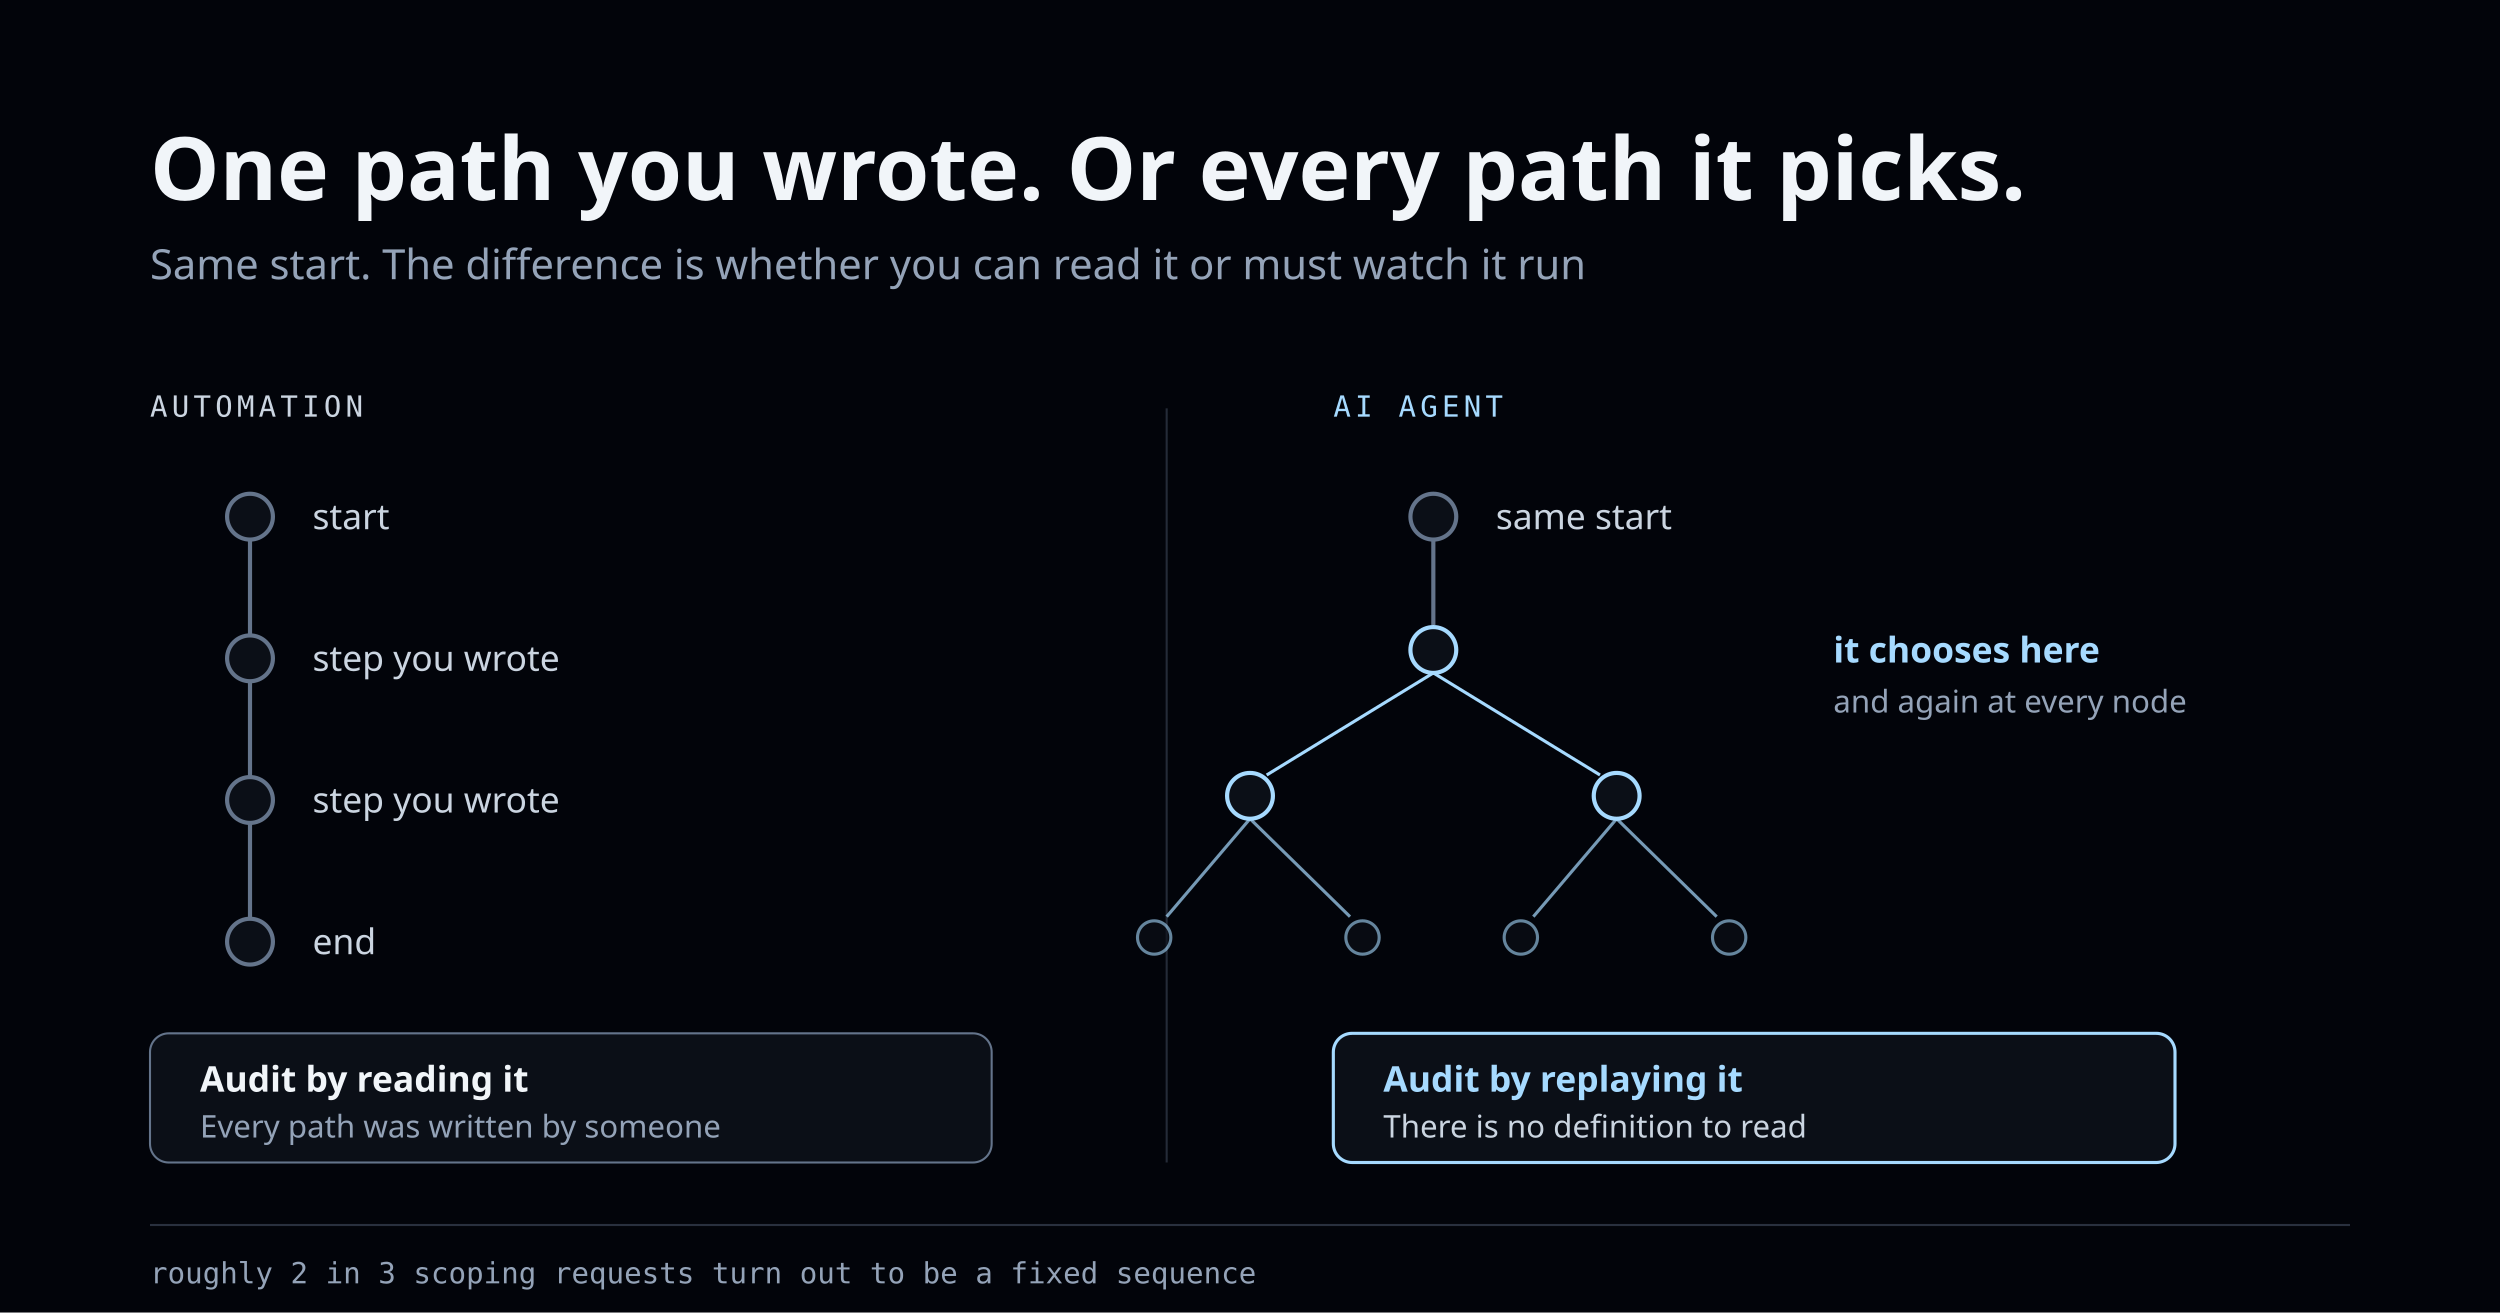
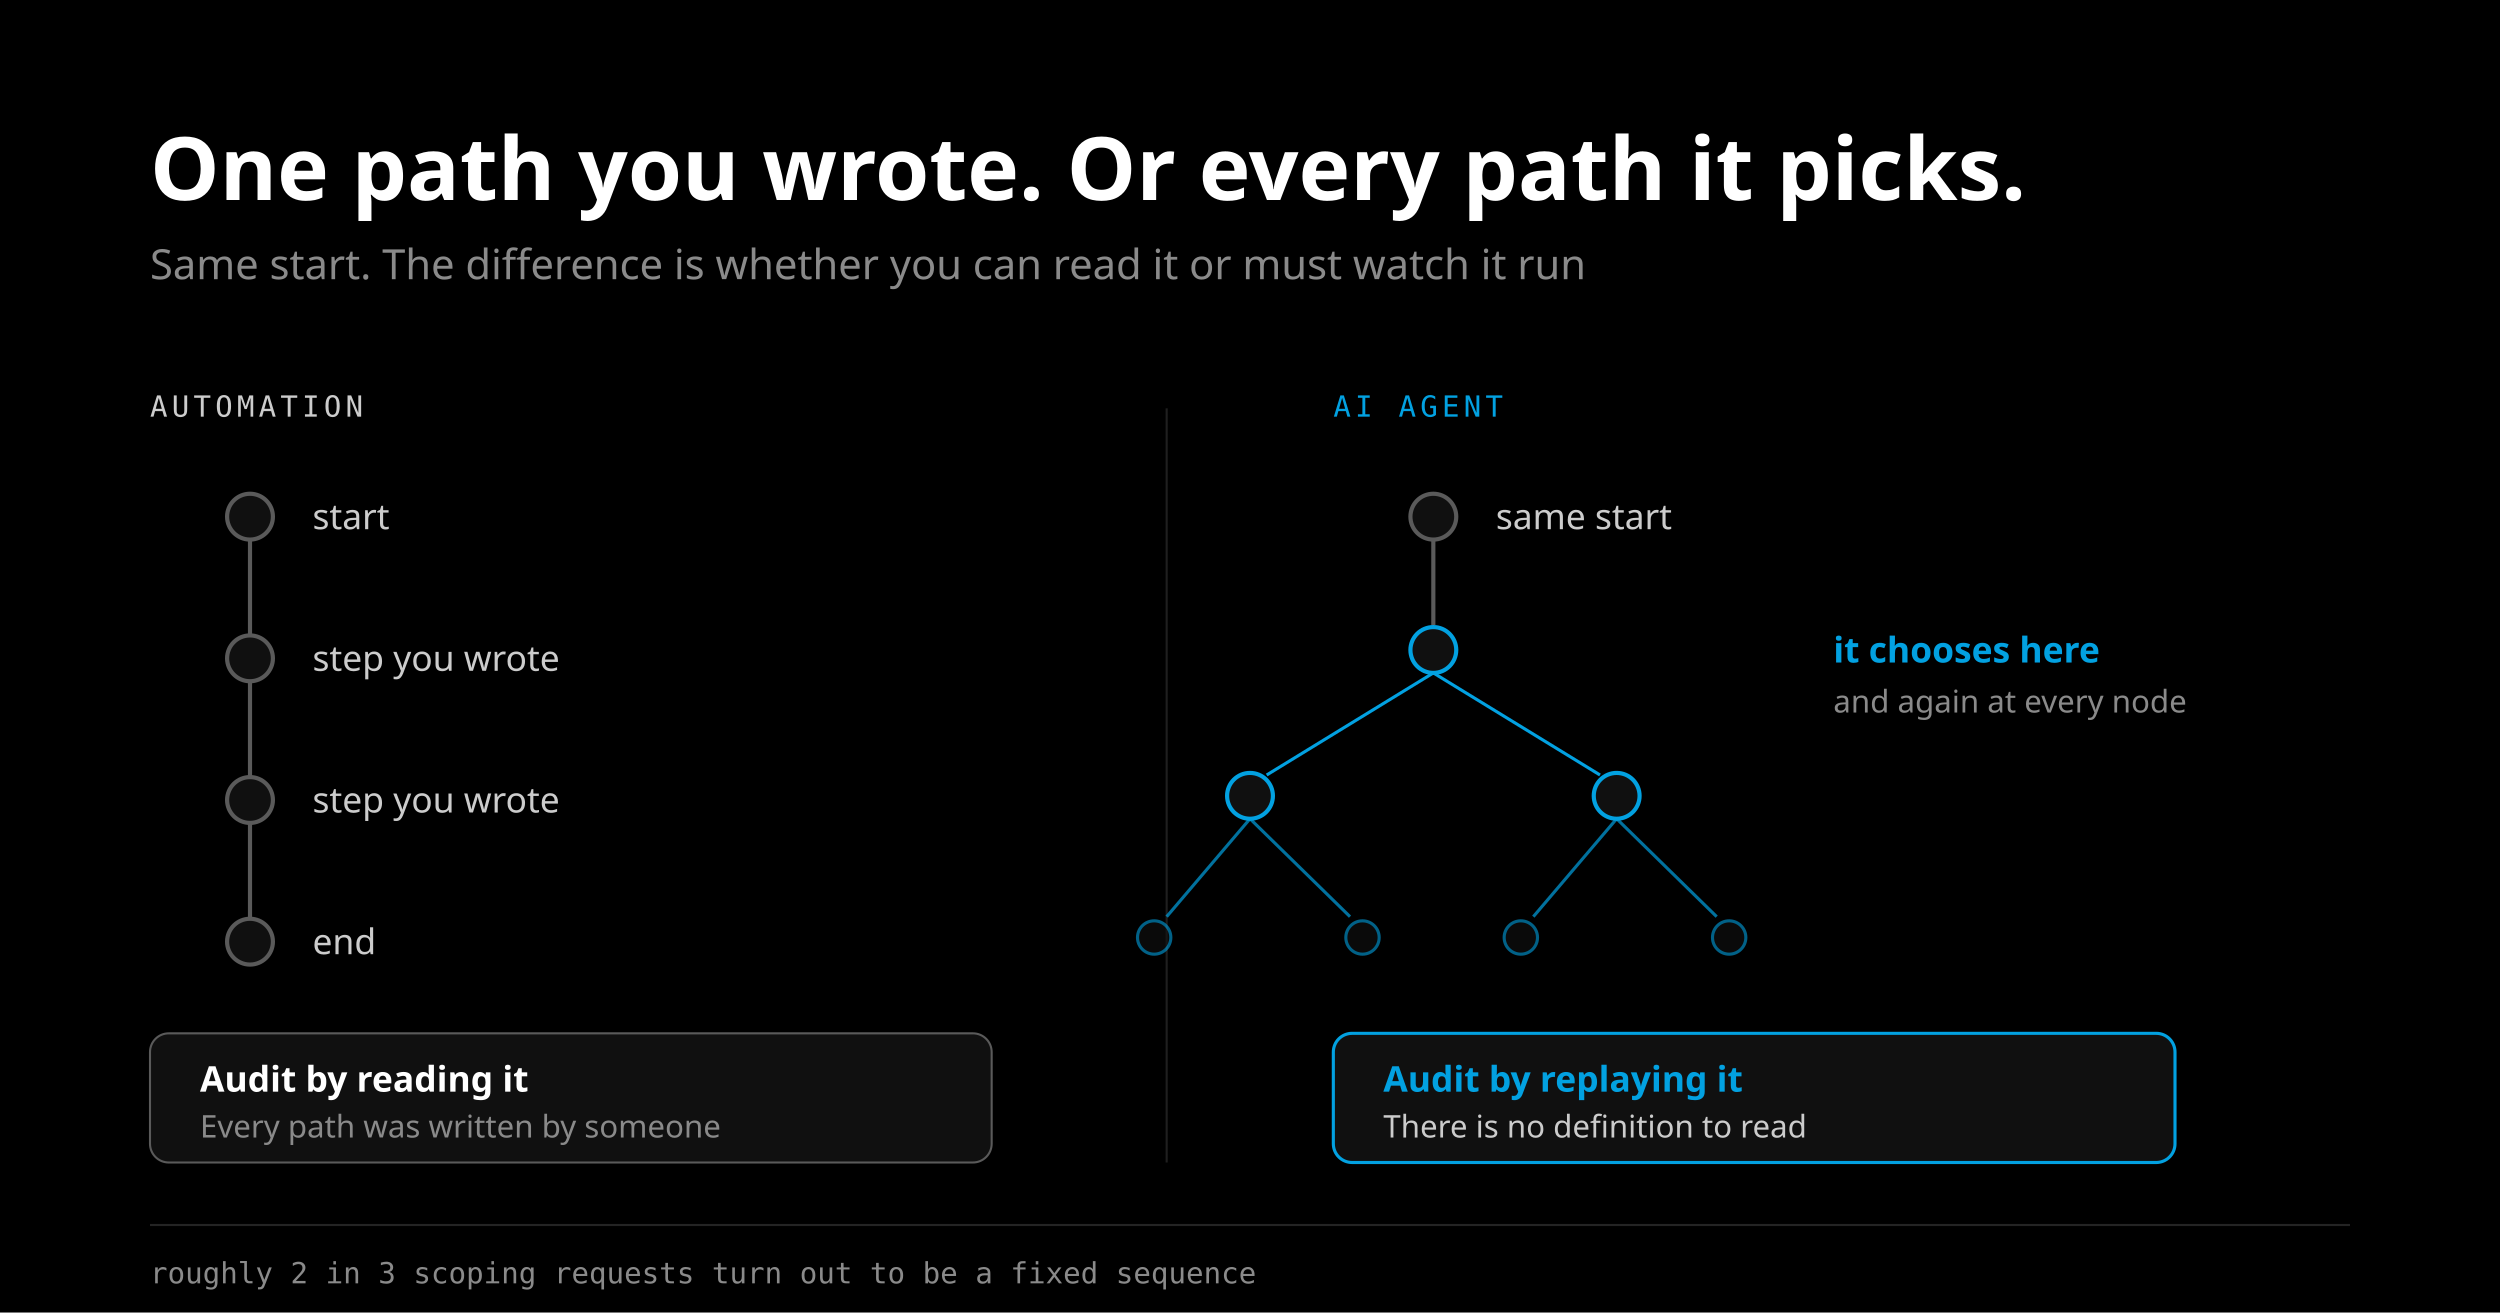
<svg xmlns="http://www.w3.org/2000/svg" viewBox="0 0 1200 630" role="img" aria-label="Automation is a single fixed rail with stops written in advance. An agent is a branching tree choosing its path at each node. Same start, different auditability.">
-   <rect width="1200" height="630" fill="#02040A" />
-   <text x="72" y="96" font-family="Urbanist" font-weight="700" font-size="42" fill="#F1F5F9">One path you wrote. Or every path it picks.</text>
-   <text x="72" y="134" font-family="Urbanist" font-weight="400" font-size="20" fill="#94A3B8">Same start. The difference is whether you can read it or must watch it run</text>
-   <text x="72" y="200" font-family="ui-monospace, Consolas, monospace" font-size="14" fill="#CBD5E1" letter-spacing="2">AUTOMATION</text>
-   <line x1="120" y1="248" x2="120" y2="452" stroke="#64748B" stroke-width="2" />
-   <circle cx="120" cy="248" r="11" fill="#0B0F17" stroke="#64748B" stroke-width="2" />
-   <circle cx="120" cy="316" r="11" fill="#0B0F17" stroke="#64748B" stroke-width="2" />
-   <circle cx="120" cy="384" r="11" fill="#0B0F17" stroke="#64748B" stroke-width="2" />
-   <circle cx="120" cy="452" r="11" fill="#0B0F17" stroke="#64748B" stroke-width="2" />
-   <text x="150" y="254" font-family="Urbanist" font-weight="400" font-size="17" fill="#CBD5E1">start</text>
-   <text x="150" y="322" font-family="Urbanist" font-weight="400" font-size="17" fill="#CBD5E1">step you wrote</text>
-   <text x="150" y="390" font-family="Urbanist" font-weight="400" font-size="17" fill="#CBD5E1">step you wrote</text>
-   <text x="150" y="458" font-family="Urbanist" font-weight="400" font-size="17" fill="#CBD5E1">end</text>
-   <rect x="72" y="496" width="404" height="62" rx="9" fill="#0B0F17" stroke="#64748B" stroke-width="1" />
-   <text x="96" y="524" font-family="Urbanist" font-weight="700" font-size="17" fill="#F1F5F9">Audit by reading it</text>
-   <text x="96" y="546" font-family="Urbanist" font-weight="400" font-size="15" fill="#94A3B8">Every path was written by someone</text>
-   <line x1="560" y1="196" x2="560" y2="558" stroke="#64748B" stroke-width="1" opacity="0.35" />
-   <text x="640" y="200" font-family="ui-monospace, Consolas, monospace" font-size="14" fill="#A6DAFF" letter-spacing="2">AI AGENT</text>
-   <circle cx="688" cy="248" r="11" fill="#0B0F17" stroke="#64748B" stroke-width="2" />
-   <text x="718" y="254" font-family="Urbanist" font-weight="400" font-size="17" fill="#CBD5E1">same start</text>
-   <line x1="688" y1="259" x2="688" y2="300" stroke="#64748B" stroke-width="2" />
-   <circle cx="688" cy="312" r="11" fill="#0B0F17" stroke="#A6DAFF" stroke-width="2" />
-   <line x1="688" y1="323" x2="608" y2="372" stroke="#A6DAFF" stroke-width="1.5" />
-   <line x1="688" y1="323" x2="768" y2="372" stroke="#A6DAFF" stroke-width="1.5" />
-   <circle cx="600" cy="382" r="11" fill="#0B0F17" stroke="#A6DAFF" stroke-width="2" />
-   <line x1="600" y1="393" x2="560" y2="440" stroke="#A6DAFF" stroke-width="1.5" opacity="0.7" />
-   <line x1="600" y1="393" x2="648" y2="440" stroke="#A6DAFF" stroke-width="1.5" opacity="0.7" />
-   <circle cx="554" cy="450" r="8" fill="#0B0F17" stroke="#A6DAFF" stroke-width="1.5" opacity="0.6" />
-   <circle cx="654" cy="450" r="8" fill="#0B0F17" stroke="#A6DAFF" stroke-width="1.5" opacity="0.6" />
-   <circle cx="776" cy="382" r="11" fill="#0B0F17" stroke="#A6DAFF" stroke-width="2" />
-   <line x1="776" y1="393" x2="736" y2="440" stroke="#A6DAFF" stroke-width="1.5" opacity="0.7" />
-   <line x1="776" y1="393" x2="824" y2="440" stroke="#A6DAFF" stroke-width="1.5" opacity="0.7" />
-   <circle cx="730" cy="450" r="8" fill="#0B0F17" stroke="#A6DAFF" stroke-width="1.5" opacity="0.6" />
-   <circle cx="830" cy="450" r="8" fill="#0B0F17" stroke="#A6DAFF" stroke-width="1.5" opacity="0.6" />
-   <text x="880" y="318" font-family="Urbanist" font-weight="700" font-size="17" fill="#A6DAFF">it chooses here</text>
-   <text x="880" y="342" font-family="Urbanist" font-weight="400" font-size="15" fill="#94A3B8">and again at every node</text>
-   <rect x="640" y="496" width="404" height="62" rx="9" fill="#0B0F17" stroke="#A6DAFF" stroke-width="1.5" />
-   <text x="664" y="524" font-family="Urbanist" font-weight="700" font-size="17" fill="#A6DAFF">Audit by replaying it</text>
-   <text x="664" y="546" font-family="Urbanist" font-weight="400" font-size="15" fill="#CBD5E1">There is no definition to read</text>
-   <line x1="72" y1="588" x2="1128" y2="588" stroke="#64748B" stroke-width="1" opacity="0.4" />
-   <text x="72" y="616" font-family="ui-monospace, Consolas, monospace" font-size="14" fill="#94A3B8">roughly 2 in 3 scoping requests turn out to be a fixed sequence</text>
+   <rect width="1200" height="630" fill="#000000" />
+   <text x="72" y="96" font-family="Urbanist" font-weight="700" font-size="42" fill="#FFFFFF">One path you wrote. Or every path it picks.</text>
+   <text x="72" y="134" font-family="Urbanist" font-weight="400" font-size="20" fill="#8A8A8A">Same start. The difference is whether you can read it or must watch it run</text>
+   <text x="72" y="200" font-family="ui-monospace, Consolas, monospace" font-size="14" fill="#CCCCCC" letter-spacing="2">AUTOMATION</text>
+   <line x1="120" y1="248" x2="120" y2="452" stroke="#5A5A5A" stroke-width="2" />
+   <circle cx="120" cy="248" r="11" fill="#101010" stroke="#5A5A5A" stroke-width="2" />
+   <circle cx="120" cy="316" r="11" fill="#101010" stroke="#5A5A5A" stroke-width="2" />
+   <circle cx="120" cy="384" r="11" fill="#101010" stroke="#5A5A5A" stroke-width="2" />
+   <circle cx="120" cy="452" r="11" fill="#101010" stroke="#5A5A5A" stroke-width="2" />
+   <text x="150" y="254" font-family="Urbanist" font-weight="400" font-size="17" fill="#CCCCCC">start</text>
+   <text x="150" y="322" font-family="Urbanist" font-weight="400" font-size="17" fill="#CCCCCC">step you wrote</text>
+   <text x="150" y="390" font-family="Urbanist" font-weight="400" font-size="17" fill="#CCCCCC">step you wrote</text>
+   <text x="150" y="458" font-family="Urbanist" font-weight="400" font-size="17" fill="#CCCCCC">end</text>
+   <rect x="72" y="496" width="404" height="62" rx="9" fill="#101010" stroke="#5A5A5A" stroke-width="1" />
+   <text x="96" y="524" font-family="Urbanist" font-weight="700" font-size="17" fill="#FFFFFF">Audit by reading it</text>
+   <text x="96" y="546" font-family="Urbanist" font-weight="400" font-size="15" fill="#8A8A8A">Every path was written by someone</text>
+   <line x1="560" y1="196" x2="560" y2="558" stroke="#5A5A5A" stroke-width="1" opacity="0.35" />
+   <text x="640" y="200" font-family="ui-monospace, Consolas, monospace" font-size="14" fill="#02A1E1" letter-spacing="2">AI AGENT</text>
+   <circle cx="688" cy="248" r="11" fill="#101010" stroke="#5A5A5A" stroke-width="2" />
+   <text x="718" y="254" font-family="Urbanist" font-weight="400" font-size="17" fill="#CCCCCC">same start</text>
+   <line x1="688" y1="259" x2="688" y2="300" stroke="#5A5A5A" stroke-width="2" />
+   <circle cx="688" cy="312" r="11" fill="#101010" stroke="#02A1E1" stroke-width="2" />
+   <line x1="688" y1="323" x2="608" y2="372" stroke="#02A1E1" stroke-width="1.5" />
+   <line x1="688" y1="323" x2="768" y2="372" stroke="#02A1E1" stroke-width="1.5" />
+   <circle cx="600" cy="382" r="11" fill="#101010" stroke="#02A1E1" stroke-width="2" />
+   <line x1="600" y1="393" x2="560" y2="440" stroke="#02A1E1" stroke-width="1.5" opacity="0.7" />
+   <line x1="600" y1="393" x2="648" y2="440" stroke="#02A1E1" stroke-width="1.5" opacity="0.7" />
+   <circle cx="554" cy="450" r="8" fill="#101010" stroke="#02A1E1" stroke-width="1.5" opacity="0.6" />
+   <circle cx="654" cy="450" r="8" fill="#101010" stroke="#02A1E1" stroke-width="1.5" opacity="0.6" />
+   <circle cx="776" cy="382" r="11" fill="#101010" stroke="#02A1E1" stroke-width="2" />
+   <line x1="776" y1="393" x2="736" y2="440" stroke="#02A1E1" stroke-width="1.5" opacity="0.7" />
+   <line x1="776" y1="393" x2="824" y2="440" stroke="#02A1E1" stroke-width="1.5" opacity="0.7" />
+   <circle cx="730" cy="450" r="8" fill="#101010" stroke="#02A1E1" stroke-width="1.5" opacity="0.6" />
+   <circle cx="830" cy="450" r="8" fill="#101010" stroke="#02A1E1" stroke-width="1.5" opacity="0.6" />
+   <text x="880" y="318" font-family="Urbanist" font-weight="700" font-size="17" fill="#02A1E1">it chooses here</text>
+   <text x="880" y="342" font-family="Urbanist" font-weight="400" font-size="15" fill="#8A8A8A">and again at every node</text>
+   <rect x="640" y="496" width="404" height="62" rx="9" fill="#101010" stroke="#02A1E1" stroke-width="1.5" />
+   <text x="664" y="524" font-family="Urbanist" font-weight="700" font-size="17" fill="#02A1E1">Audit by replaying it</text>
+   <text x="664" y="546" font-family="Urbanist" font-weight="400" font-size="15" fill="#CCCCCC">There is no definition to read</text>
+   <line x1="72" y1="588" x2="1128" y2="588" stroke="#5A5A5A" stroke-width="1" opacity="0.4" />
+   <text x="72" y="616" font-family="ui-monospace, Consolas, monospace" font-size="14" fill="#8A8A8A">roughly 2 in 3 scoping requests turn out to be a fixed sequence</text>
</svg>
